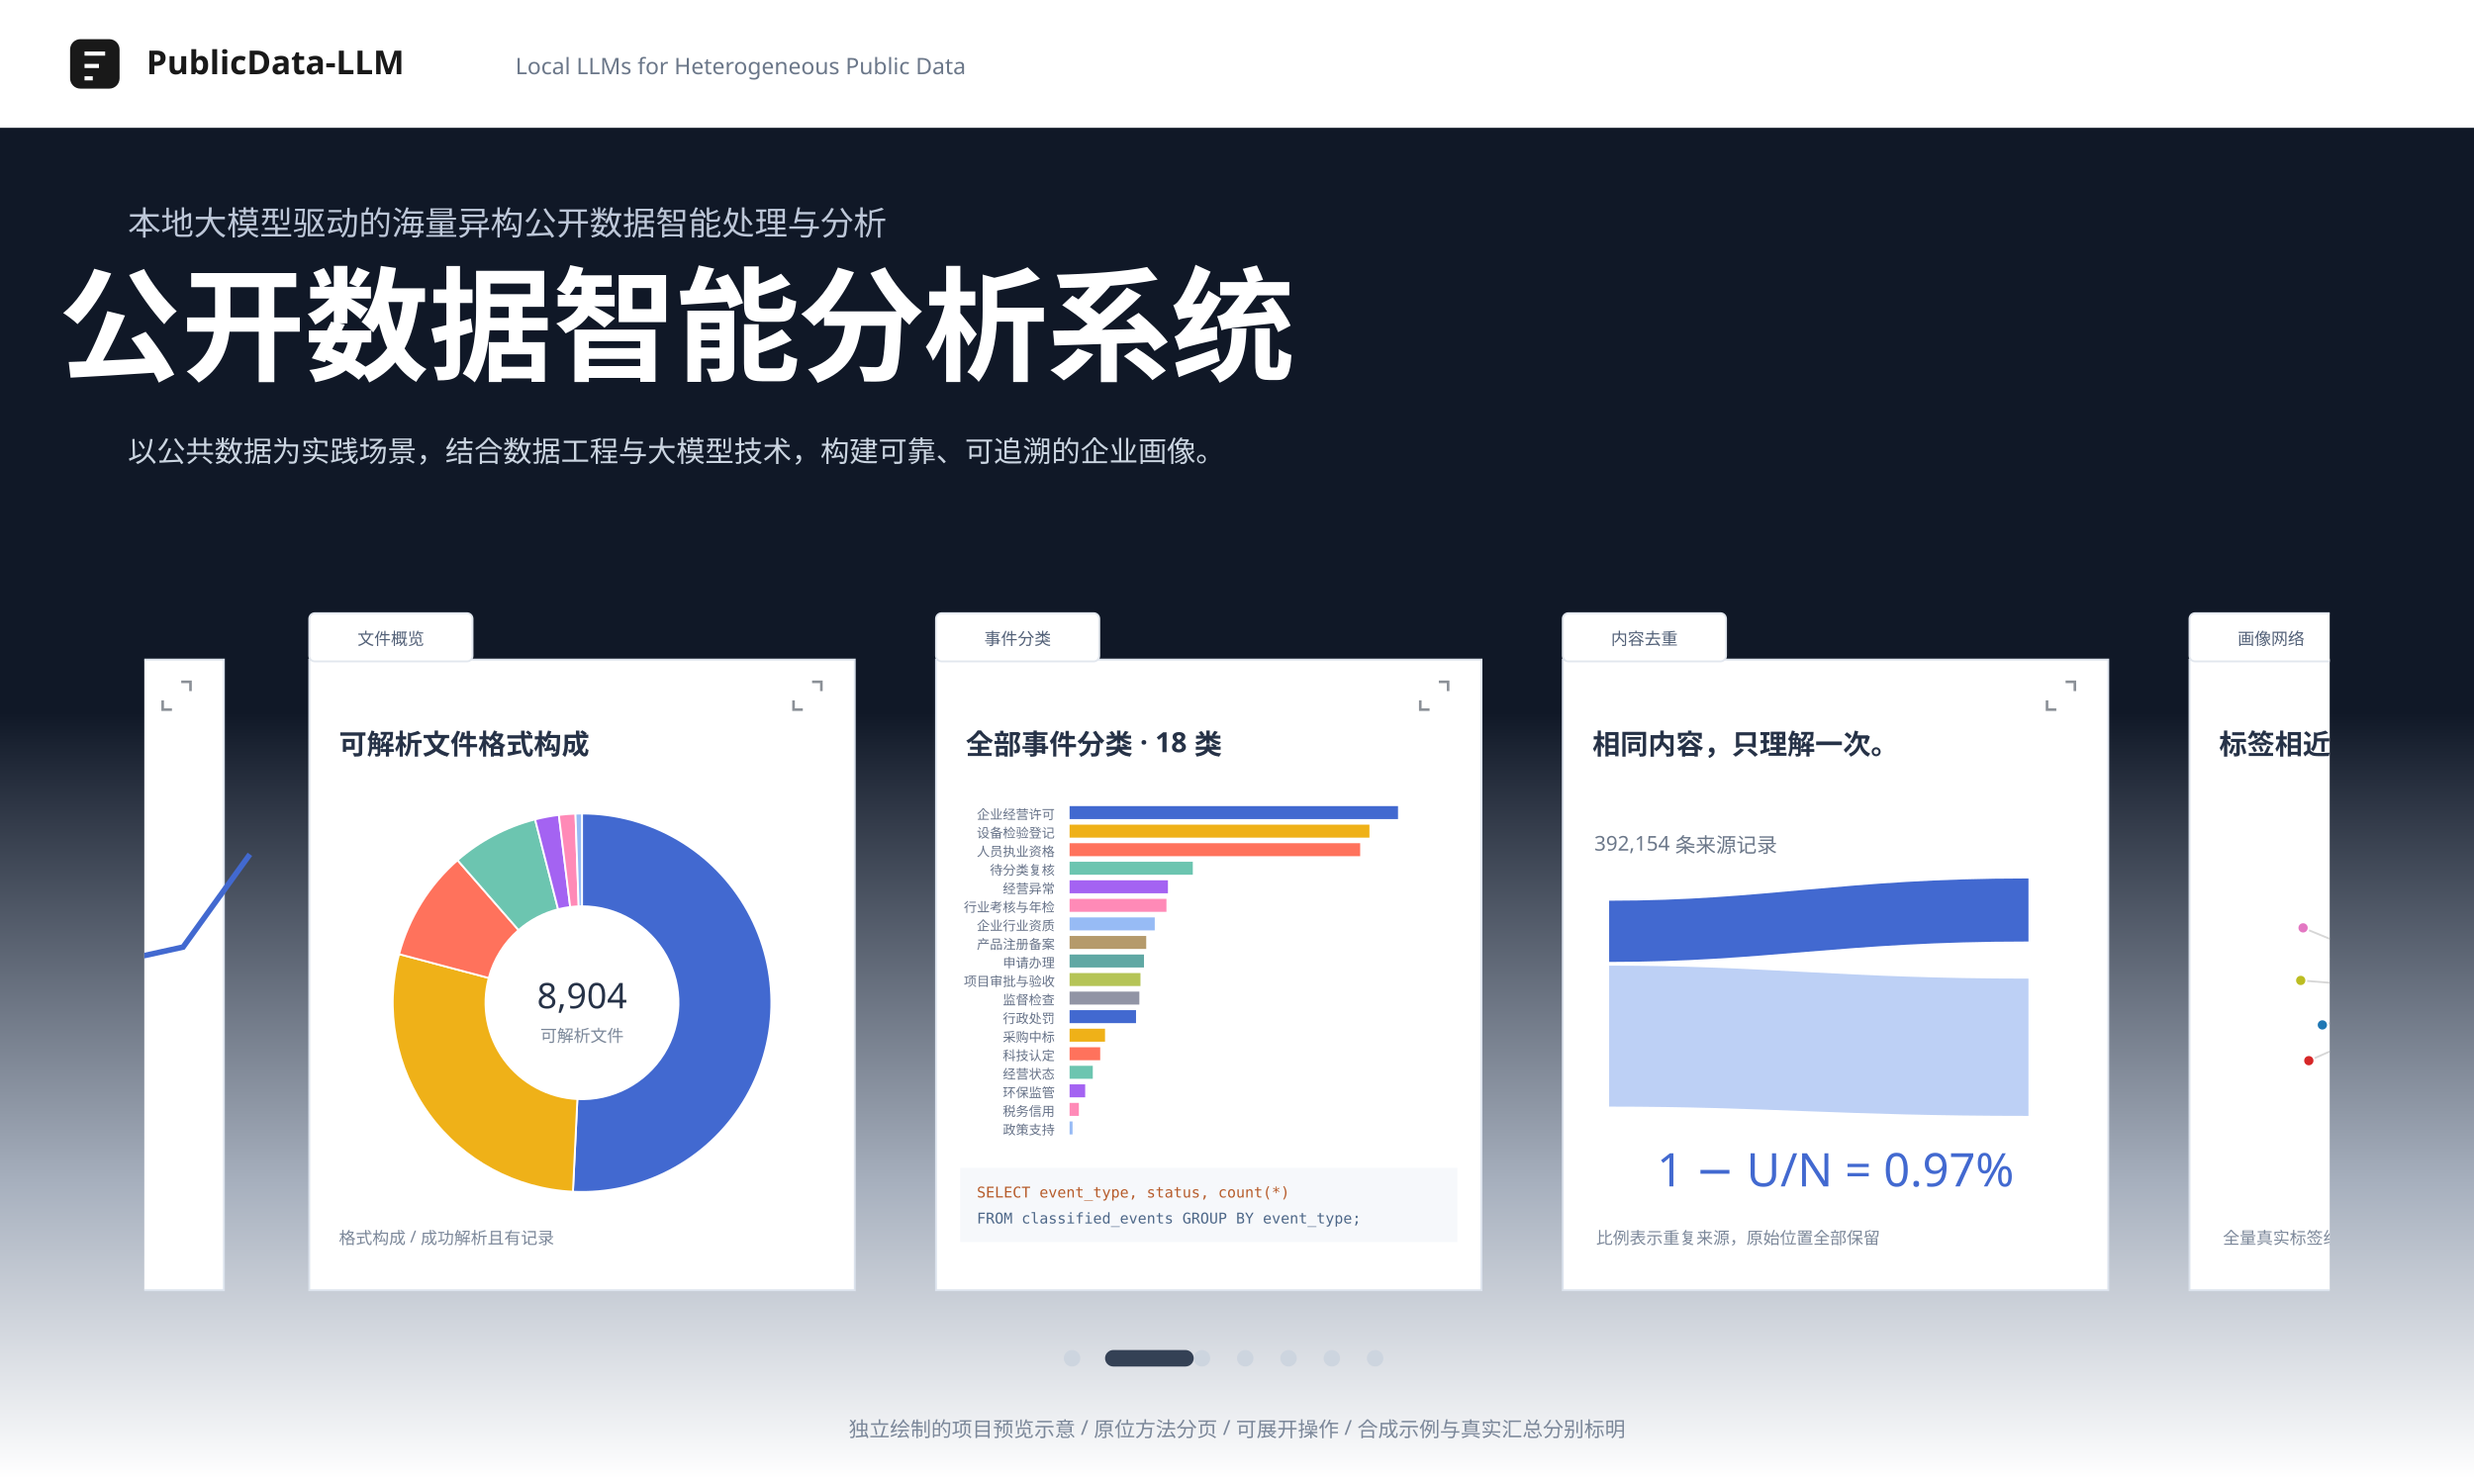
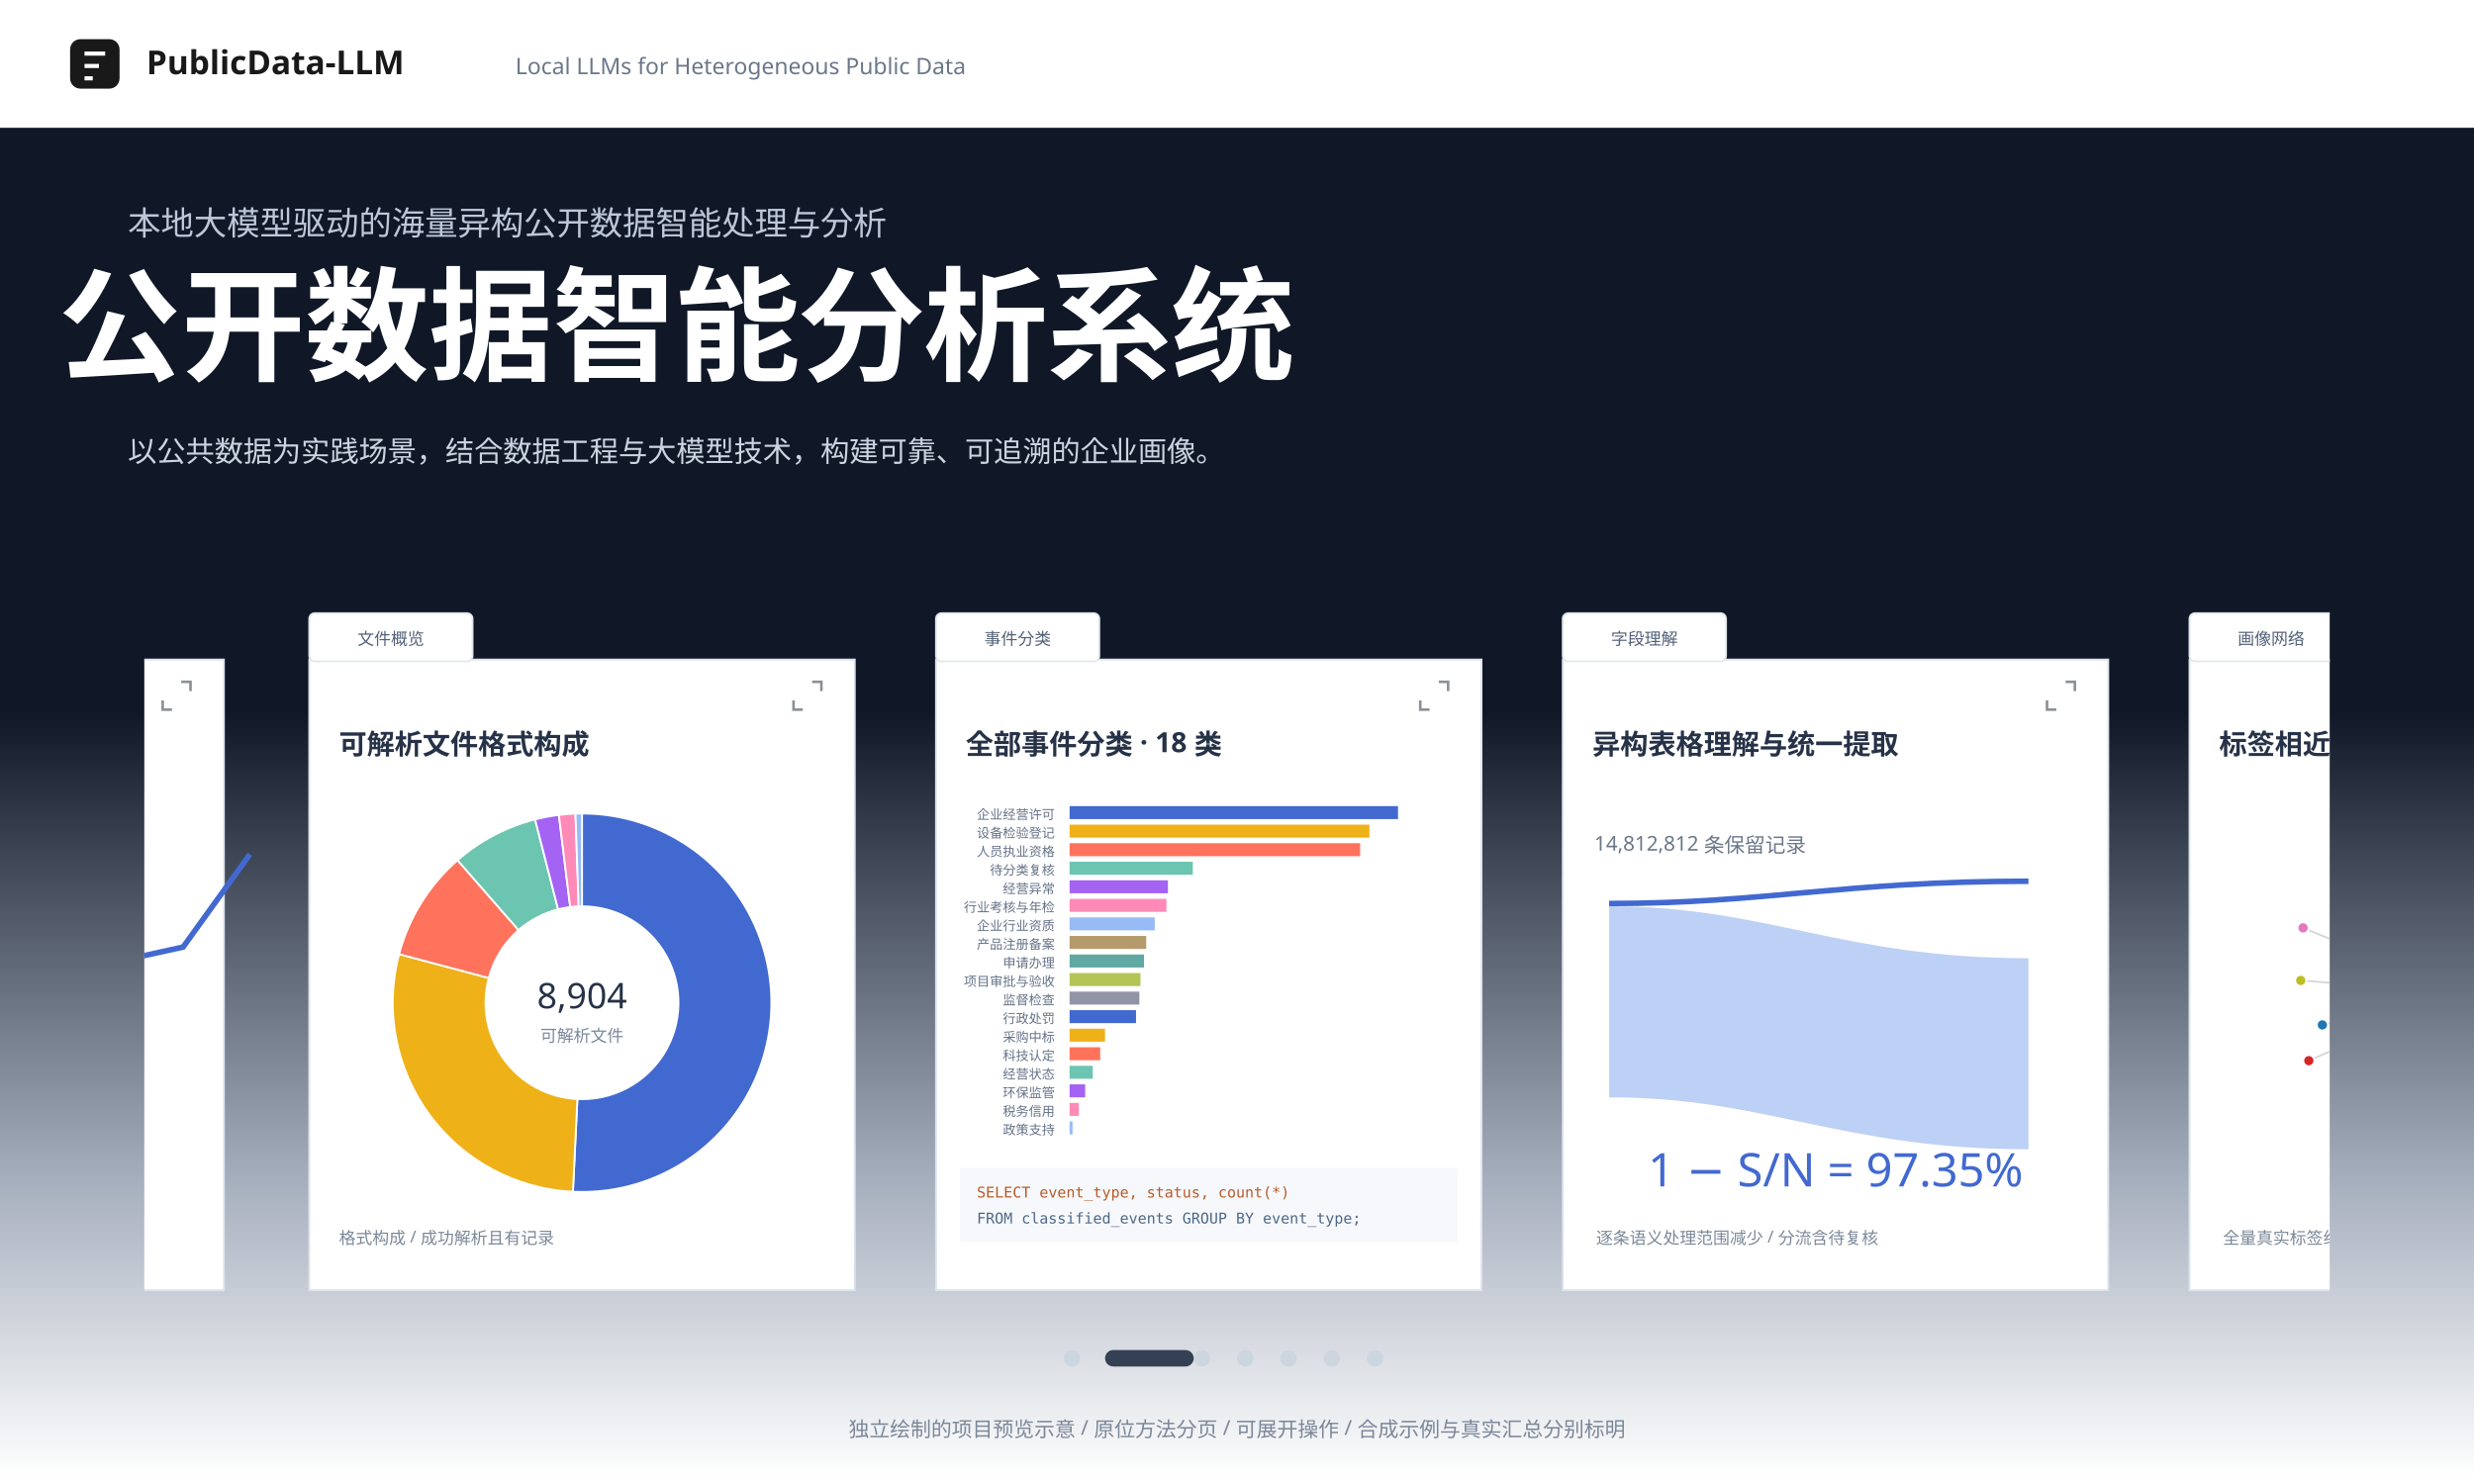
<svg xmlns="http://www.w3.org/2000/svg" width="1200" height="720" viewBox="0 0 1200 720">
  <defs>
    <linearGradient id="bg" x1="0" y1="0" x2="0" y2="1">
      <stop offset="0" stop-color="#101827" />
      <stop offset=".48" stop-color="#101827" />
      <stop offset=".8" stop-color="#a7b0be" />
      <stop offset="1" stop-color="#fff" />
    </linearGradient>
    <clipPath id="window">
      <rect x="70" y="292" width="1060" height="340" />
    </clipPath>
  </defs>
  <rect width="1200" height="720" fill="url(#bg)" />
  <rect width="1200" height="62" fill="white" />
  <g font-family="Segoe UI,Microsoft YaHei,sans-serif">
    <rect x="34" y="19" width="24" height="24" rx="5" fill="#191919" />
    <path d="M41 26H51M41 32H48M41 38H45" stroke="white" stroke-width="2" />
    <text x="71" y="36" fill="#191919" font-size="16" font-weight="600">PublicData-LLM</text>
    <text x="250" y="36" fill="#6b7789" font-size="11">Local LLMs for Heterogeneous Public Data</text>
    <text x="62" y="114" fill="#bdc7d8" font-size="16">本地大模型驱动的海量异构公开数据智能处理与分析</text>
    <text x="28" y="180" fill="white" font-size="60" font-weight="600">公开数据智能分析系统</text>
    <text x="62" y="224" fill="#cbd5e1" font-size="14">以公共数据为实践场景，结合数据工程与大模型技术，构建可靠、可追溯的企业画像。</text>
    <g clip-path="url(#window)">
      <g transform="translate(-156 320) scale(.9)">
        <rect width="294" height="340" fill="white" stroke="#dce3ed" />
        <rect x="0" y="-25" width="88" height="26" rx="3" fill="white" stroke="#e2e7ee" />
        <text x="44" y="-8" text-anchor="middle" fill="#536178" font-size="9">执行进度</text>
        <path d="M271 12h5v5M266 27h-5v-5" fill="none" stroke="#8b9097" stroke-width="1.4" />
        <text x="16" y="51" fill="#263247" font-size="15" font-weight="600">执行进度快照</text>
        <g transform="translate(0 25)">
          <path d="M20.0 240.0 L56.0 238.9 L92.0 238.1 L128.0 234.2 L164.0 222.7 L200.0 141.0 L236.0 137.9 L272.0 130.0 L308.0 80.0" fill="none" stroke="#4269d0" stroke-width="3" />
        </g>
      </g>
      <g transform="translate(150 320) scale(.9)">
        <rect width="294" height="340" fill="white" stroke="#dce3ed" />
        <rect x="0" y="-25" width="88" height="26" rx="3" fill="white" stroke="#e2e7ee" />
        <text x="44" y="-8" text-anchor="middle" fill="#536178" font-size="9">文件概览</text>
        <path d="M271 12h5v5M266 27h-5v-5" fill="none" stroke="#8b9097" stroke-width="1.4" />
        <text x="16" y="51" fill="#263247" font-size="15" font-weight="600">可解析文件格式构成</text>
        <g transform="translate(0 25)">
          <path d="M147.00 58.00A102 102 0 1 1 142.11 261.88L144.51 211.94A52 52 0 1 0 147.00 108.00Z" fill="#4269d0" stroke="white" />
          <path d="M142.11 261.88A102 102 0 0 1 48.42 133.81L96.74 146.65A52 52 0 0 0 144.51 211.94Z" fill="#efb118" stroke="white" />
          <path d="M48.42 133.81A102 102 0 0 1 79.92 83.16L112.80 120.83A52 52 0 0 0 96.74 146.65Z" fill="#ff725c" stroke="white" />
          <path d="M79.92 83.16A102 102 0 0 1 121.71 61.18L134.11 109.62A52 52 0 0 0 112.80 120.83Z" fill="#6cc5b0" stroke="white" />
          <path d="M121.71 61.18A102 102 0 0 1 134.51 58.77L140.63 108.39A52 52 0 0 0 134.11 109.62Z" fill="#a463f2" stroke="white" />
          <path d="M134.51 58.77A102 102 0 0 1 143.47 58.06L145.20 108.03A52 52 0 0 0 140.63 108.39Z" fill="#ff8ab7" stroke="white" />
          <path d="M143.47 58.06A102 102 0 0 1 147.00 58.00L147.00 108.00A52 52 0 0 0 145.20 108.03Z" fill="#97bbf5" stroke="white" />
          <text x="147" y="163" text-anchor="middle" fill="#263247" font-size="19">8,904</text>
          <text x="147" y="181" text-anchor="middle" fill="#7b8799" font-size="9">可解析文件</text>
          <text x="16" y="290" fill="#7b8799" font-size="9">格式构成 / 成功解析且有记录</text>
        </g>
      </g>
      <g transform="translate(454 320) scale(.9)">
        <rect width="294" height="340" fill="white" stroke="#dce3ed" />
        <rect x="0" y="-25" width="88" height="26" rx="3" fill="white" stroke="#e2e7ee" />
        <text x="44" y="-8" text-anchor="middle" fill="#536178" font-size="9">事件分类</text>
        <path d="M271 12h5v5M266 27h-5v-5" fill="none" stroke="#8b9097" stroke-width="1.4" />
        <text x="16" y="51" fill="#263247" font-size="15" font-weight="600">全部事件分类 · 18 类</text>
        <g transform="translate(0 25)">
          <text x="64" y="61" text-anchor="end" fill="#657187" font-size="7">企业经营许可</text>
          <rect x="72" y="54" width="177.0" height="7" fill="#4269d0" />
          <text x="64" y="71" text-anchor="end" fill="#657187" font-size="7">设备检验登记</text>
          <rect x="72" y="64" width="161.6" height="7" fill="#efb118" />
          <text x="64" y="81" text-anchor="end" fill="#657187" font-size="7">人员执业资格</text>
          <rect x="72" y="74" width="156.6" height="7" fill="#ff725c" />
          <text x="64" y="91" text-anchor="end" fill="#657187" font-size="7">待分类复核</text>
          <rect x="72" y="84" width="66.4" height="7" fill="#6cc5b0" />
          <text x="64" y="101" text-anchor="end" fill="#657187" font-size="7">经营异常</text>
          <rect x="72" y="94" width="53.0" height="7" fill="#a463f2" />
          <text x="64" y="111" text-anchor="end" fill="#657187" font-size="7">行业考核与年检</text>
          <rect x="72" y="104" width="52.2" height="7" fill="#ff8ab7" />
          <text x="64" y="121" text-anchor="end" fill="#657187" font-size="7">企业行业资质</text>
          <rect x="72" y="114" width="45.9" height="7" fill="#97bbf5" />
          <text x="64" y="131" text-anchor="end" fill="#657187" font-size="7">产品注册备案</text>
          <rect x="72" y="124" width="41.3" height="7" fill="#b59a6b" />
          <text x="64" y="141" text-anchor="end" fill="#657187" font-size="7">申请办理</text>
          <rect x="72" y="134" width="40.1" height="7" fill="#60a8a4" />
          <text x="64" y="151" text-anchor="end" fill="#657187" font-size="7">项目审批与验收</text>
          <rect x="72" y="144" width="38.2" height="7" fill="#b5c456" />
          <text x="64" y="161" text-anchor="end" fill="#657187" font-size="7">监督检查</text>
          <rect x="72" y="154" width="37.6" height="7" fill="#9194a5" />
          <text x="64" y="171" text-anchor="end" fill="#657187" font-size="7">行政处罚</text>
          <rect x="72" y="164" width="35.8" height="7" fill="#4269d0" />
          <text x="64" y="181" text-anchor="end" fill="#657187" font-size="7">采购中标</text>
          <rect x="72" y="174" width="19.1" height="7" fill="#efb118" />
          <text x="64" y="191" text-anchor="end" fill="#657187" font-size="7">科技认定</text>
          <rect x="72" y="184" width="16.5" height="7" fill="#ff725c" />
          <text x="64" y="201" text-anchor="end" fill="#657187" font-size="7">经营状态</text>
          <rect x="72" y="194" width="12.5" height="7" fill="#6cc5b0" />
          <text x="64" y="211" text-anchor="end" fill="#657187" font-size="7">环保监管</text>
          <rect x="72" y="204" width="8.4" height="7" fill="#a463f2" />
          <text x="64" y="221" text-anchor="end" fill="#657187" font-size="7">税务信用</text>
          <rect x="72" y="214" width="5.0" height="7" fill="#ff8ab7" />
          <text x="64" y="231" text-anchor="end" fill="#657187" font-size="7">政策支持</text>
          <rect x="72" y="224" width="1.6" height="7" fill="#97bbf5" />
          <rect x="13" y="249" width="268" height="40" fill="#f6f8fb" />
          <text x="22" y="265" fill="#b65b2a" font-size="8" font-family="Consolas,monospace">SELECT event_type, status, count(*)</text>
          <text x="22" y="279" fill="#4d6788" font-size="8" font-family="Consolas,monospace">FROM classified_events GROUP BY event_type;</text>
        </g>
      </g>
      <g transform="translate(758 320) scale(.9)">
        <rect width="294" height="340" fill="white" stroke="#dce3ed" />
        <rect x="0" y="-25" width="88" height="26" rx="3" fill="white" stroke="#e2e7ee" />
-         <text x="44" y="-8" text-anchor="middle" fill="#536178" font-size="9">内容去重</text>
-         <path d="M271 12h5v5M266 27h-5v-5" fill="none" stroke="#8b9097" stroke-width="1.4" />
-         <text x="16" y="51" fill="#263247" font-size="15" font-weight="600">相同内容，只理解一次。</text>
-         <g transform="translate(0 25)">
-           <text x="17" y="78" fill="#6b7789" font-size="11">392,154 条来源记录</text>
-           <path d="M25 105C110 105 150 93 251 93L251 127C150 127 110 138 25 138Z" fill="#4269d0" />
-           <path d="M25 140C110 140 150 147 251 147L251 221C150 221 110 216 25 216Z" fill="#bdd0f5" />
-           <text x="147" y="259" text-anchor="middle" fill="#4269d0" font-size="25">1 − U/N = 0.97%</text>
-           <text x="18" y="290" fill="#7b8799" font-size="9">比例表示重复来源，原始位置全部保留</text>
+         <text x="44" y="-8" text-anchor="middle" fill="#536178" font-size="9">字段理解</text>
+         <path d="M271 12h5v5M266 27h-5v-5" fill="none" stroke="#8b9097" stroke-width="1.4" />
+         <text x="16" y="51" fill="#263247" font-size="15" font-weight="600">异构表格理解与统一提取</text>
+         <g transform="translate(0 25)">
+           <text x="17" y="78" fill="#6b7789" font-size="11">14,812,812 条保留记录</text>
+           <path d="M25 105C110 105 150 93 251 93L251 96C150 96 110 108 25 108Z" fill="#4269d0" />
+           <path d="M25 108C110 108 150 136 251 136L251 239C150 239 110 211 25 211Z" fill="#bdd0f5" />
+           <text x="147" y="259" text-anchor="middle" fill="#4269d0" font-size="25">1 − S/N = 97.35%</text>
+           <text x="18" y="290" fill="#7b8799" font-size="9">逐条语义处理范围减少 / 分流含待复核</text>
        </g>
      </g>
      <g transform="translate(1062 320) scale(.9)">
        <rect width="294" height="340" fill="white" stroke="#dce3ed" />
        <rect x="0" y="-25" width="88" height="26" rx="3" fill="white" stroke="#e2e7ee" />
        <text x="44" y="-8" text-anchor="middle" fill="#536178" font-size="9">画像网络</text>
        <path d="M271 12h5v5M266 27h-5v-5" fill="none" stroke="#8b9097" stroke-width="1.4" />
        <text x="16" y="51" fill="#263247" font-size="15" font-weight="600">标签相近，画像相似。</text>
        <g transform="translate(0 25)">
          <circle cx="161.0" cy="155.0" r="3" fill="#1f77b4" stroke="white" />
          <path d="M147 155L132.4 166.463" stroke="#bbb" stroke-opacity=".6" />
          <circle cx="132.4" cy="166.463" r="3" fill="#ff7f0e" stroke="white" />
          <path d="M147 155L149.122 134.295" stroke="#bbb" stroke-opacity=".6" />
          <circle cx="149.122" cy="134.295" r="3" fill="#2ca02c" stroke="white" />
          <path d="M147 155L164.034 174.048" stroke="#bbb" stroke-opacity=".6" />
          <circle cx="164.034" cy="174.048" r="3" fill="#d62728" stroke="white" />
          <path d="M147 155L116.174 150.322" stroke="#bbb" stroke-opacity=".6" />
          <circle cx="116.174" cy="150.322" r="3" fill="#9467bd" stroke="white" />
          <path d="M147 155L175.938 139.228" stroke="#bbb" stroke-opacity=".6" />
          <circle cx="175.938" cy="139.228" r="3" fill="#8c564b" stroke="white" />
          <path d="M147 155L137.376 185.659" stroke="#bbb" stroke-opacity=".6" />
          <circle cx="137.376" cy="185.659" r="3" fill="#e377c2" stroke="white" />
          <path d="M147 155L128.758 124.875" stroke="#bbb" stroke-opacity=".6" />
          <circle cx="128.758" cy="124.875" r="3" fill="#7f7f7f" stroke="white" />
          <path d="M147 155L186.447 167.359" stroke="#bbb" stroke-opacity=".6" />
          <circle cx="186.447" cy="167.359" r="3" fill="#bcbd22" stroke="white" />
          <path d="M147 155L106.072 169.467" stroke="#bbb" stroke-opacity=".6" />
          <circle cx="106.072" cy="169.467" r="3" fill="#17becf" stroke="white" />
          <path d="M147 155L166.696 118.958" stroke="#bbb" stroke-opacity=".6" />
          <circle cx="166.696" cy="118.958" r="3" fill="#1f77b4" stroke="white" />
          <path d="M147 155L161.496 194.669" stroke="#bbb" stroke-opacity=".6" />
          <circle cx="161.496" cy="194.669" r="3" fill="#ff7f0e" stroke="white" />
          <path d="M147 155L103.337 133.289" stroke="#bbb" stroke-opacity=".6" />
          <circle cx="103.337" cy="133.289" r="3" fill="#2ca02c" stroke="white" />
          <path d="M147 155L198.167 145.38" stroke="#bbb" stroke-opacity=".6" />
          <circle cx="198.167" cy="145.38" r="3" fill="#d62728" stroke="white" />
          <path d="M147 155L115.793 193.006" stroke="#bbb" stroke-opacity=".6" />
          <circle cx="115.793" cy="193.006" r="3" fill="#9467bd" stroke="white" />
          <path d="M147 155L139.834 107.395" stroke="#bbb" stroke-opacity=".6" />
          <circle cx="139.834" cy="107.395" r="3" fill="#8c564b" stroke="white" />
          <path d="M147 155L191.116 186.908" stroke="#bbb" stroke-opacity=".6" />
          <circle cx="191.116" cy="186.908" r="3" fill="#e377c2" stroke="white" />
          <path d="M147 155L87.652 157.072" stroke="#bbb" stroke-opacity=".6" />
          <circle cx="87.652" cy="157.072" r="3" fill="#7f7f7f" stroke="white" />
          <path d="M147 155L190.285 118.128" stroke="#bbb" stroke-opacity=".6" />
          <circle cx="190.285" cy="118.128" r="3" fill="#bcbd22" stroke="white" />
          <path d="M147 155L144.064 208.607" stroke="#bbb" stroke-opacity=".6" />
          <circle cx="144.064" cy="208.607" r="3" fill="#17becf" stroke="white" />
          <path d="M147 155L105.931 112.753" stroke="#bbb" stroke-opacity=".6" />
          <circle cx="105.931" cy="112.753" r="3" fill="#1f77b4" stroke="white" />
          <path d="M147 155L212.073 162.549" stroke="#bbb" stroke-opacity=".6" />
          <circle cx="212.073" cy="162.549" r="3" fill="#ff7f0e" stroke="white" />
          <path d="M147 155L91.855 187.83" stroke="#bbb" stroke-opacity=".6" />
          <circle cx="91.855" cy="187.83" r="3" fill="#2ca02c" stroke="white" />
          <path d="M147 155L162.11 97.657" stroke="#bbb" stroke-opacity=".6" />
          <circle cx="162.11" cy="97.657" r="3" fill="#d62728" stroke="white" />
          <path d="M147 155L181.749 207.085" stroke="#bbb" stroke-opacity=".6" />
          <circle cx="181.749" cy="207.085" r="3" fill="#9467bd" stroke="white" />
          <path d="M147 155L79.011 136.349" stroke="#bbb" stroke-opacity=".6" />
          <circle cx="79.011" cy="136.349" r="3" fill="#8c564b" stroke="white" />
          <path d="M147 155L213.067 128.902" stroke="#bbb" stroke-opacity=".6" />
          <circle cx="213.067" cy="128.902" r="3" fill="#e377c2" stroke="white" />
          <path d="M147 155L118.332 213.551" stroke="#bbb" stroke-opacity=".6" />
          <circle cx="118.332" cy="213.551" r="3" fill="#7f7f7f" stroke="white" />
          <path d="M147 155L121.556 94.169" stroke="#bbb" stroke-opacity=".6" />
          <circle cx="121.556" cy="94.169" r="3" fill="#bcbd22" stroke="white" />
          <path d="M147 155L214.839 185.64" stroke="#bbb" stroke-opacity=".6" />
          <circle cx="214.839" cy="185.64" r="3" fill="#17becf" stroke="white" />
          <path d="M147 155L71.604 171.959" stroke="#bbb" stroke-opacity=".6" />
          <circle cx="71.604" cy="171.959" r="3" fill="#1f77b4" stroke="white" />
          <path d="M147 155L189.908 97.944" stroke="#bbb" stroke-opacity=".6" />
          <circle cx="189.908" cy="97.944" r="3" fill="#ff7f0e" stroke="white" />
          <path d="M147 155L160.529 222.952" stroke="#bbb" stroke-opacity=".6" />
          <circle cx="160.529" cy="222.952" r="3" fill="#2ca02c" stroke="white" />
          <path d="M147 155L82.519 112.089" stroke="#bbb" stroke-opacity=".6" />
          <circle cx="82.519" cy="112.089" r="3" fill="#d62728" stroke="white" />
          <path d="M147 155L229.551 149.227" stroke="#bbb" stroke-opacity=".6" />
          <circle cx="229.551" cy="149.227" r="3" fill="#9467bd" stroke="white" />
          <path d="M147 155L89.878 207.79" stroke="#bbb" stroke-opacity=".6" />
          <circle cx="89.878" cy="207.79" r="3" fill="#8c564b" stroke="white" />
          <path d="M147 155L147.528 82.008" stroke="#bbb" stroke-opacity=".6" />
          <circle cx="147.528" cy="82.008" r="3" fill="#e377c2" stroke="white" />
          <path d="M147 155L204.898 209.856" stroke="#bbb" stroke-opacity=".6" />
          <circle cx="204.898" cy="209.856" r="3" fill="#7f7f7f" stroke="white" />
          <path d="M147 155L59.954 147.98" stroke="#bbb" stroke-opacity=".6" />
          <circle cx="59.954" cy="147.98" r="3" fill="#bcbd22" stroke="white" />
          <path d="M147 155L217.607 109.204" stroke="#bbb" stroke-opacity=".6" />
          <circle cx="217.607" cy="109.204" r="3" fill="#17becf" stroke="white" />
          <path d="M147 155L130.826 230.576" stroke="#bbb" stroke-opacity=".6" />
          <circle cx="130.826" cy="230.576" r="3" fill="#1f77b4" stroke="white" />
          <path d="M147 155L98.792 89.117" stroke="#bbb" stroke-opacity=".6" />
          <circle cx="98.792" cy="89.117" r="3" fill="#ff7f0e" stroke="white" />
          <path d="M147 155L235.502 175.916" stroke="#bbb" stroke-opacity=".6" />
          <circle cx="235.502" cy="175.916" r="3" fill="#2ca02c" stroke="white" />
          <path d="M147 155L64.312 191.231" stroke="#bbb" stroke-opacity=".6" />
          <circle cx="64.312" cy="191.231" r="3" fill="#d62728" stroke="white" />
          <path d="M147 155L179.789 79.567" stroke="#bbb" stroke-opacity=".6" />
          <circle cx="179.789" cy="79.567" r="3" fill="#9467bd" stroke="white" />
          <path d="M147 155L182.656 230.432" stroke="#bbb" stroke-opacity=".6" />
          <circle cx="182.656" cy="230.432" r="3" fill="#8c564b" stroke="white" />
          <path d="M147 155L61.222 119.642" stroke="#bbb" stroke-opacity=".6" />
          <circle cx="61.222" cy="119.642" r="3" fill="#e377c2" stroke="white" />
          <path d="M147 155L237.831 130.643" stroke="#bbb" stroke-opacity=".6" />
          <circle cx="237.831" cy="130.643" r="3" fill="#7f7f7f" stroke="white" />
          <text x="18" y="290" fill="#7b8799" font-size="9">全量真实标签组合 / 2D与3D / 预览图形示意</text>
        </g>
      </g>
    </g>
    <circle cx="520" cy="659" r="4" fill="#cdd5df" />
    <circle cx="541" cy="659" r="4" fill="#cdd5df" />
    <circle cx="562" cy="659" r="4" fill="#cdd5df" />
    <circle cx="583" cy="659" r="4" fill="#cdd5df" />
    <circle cx="604" cy="659" r="4" fill="#cdd5df" />
    <circle cx="625" cy="659" r="4" fill="#cdd5df" />
    <circle cx="646" cy="659" r="4" fill="#cdd5df" />
    <circle cx="667" cy="659" r="4" fill="#cdd5df" />
    <rect x="536" y="655" width="43" height="8" rx="4" fill="#344155" />
    <text x="600" y="697" text-anchor="middle" fill="#7b8799" font-size="10">独立绘制的项目预览示意 / 原位方法分页 / 可展开操作 / 合成示例与真实汇总分别标明</text>
  </g>
</svg>
